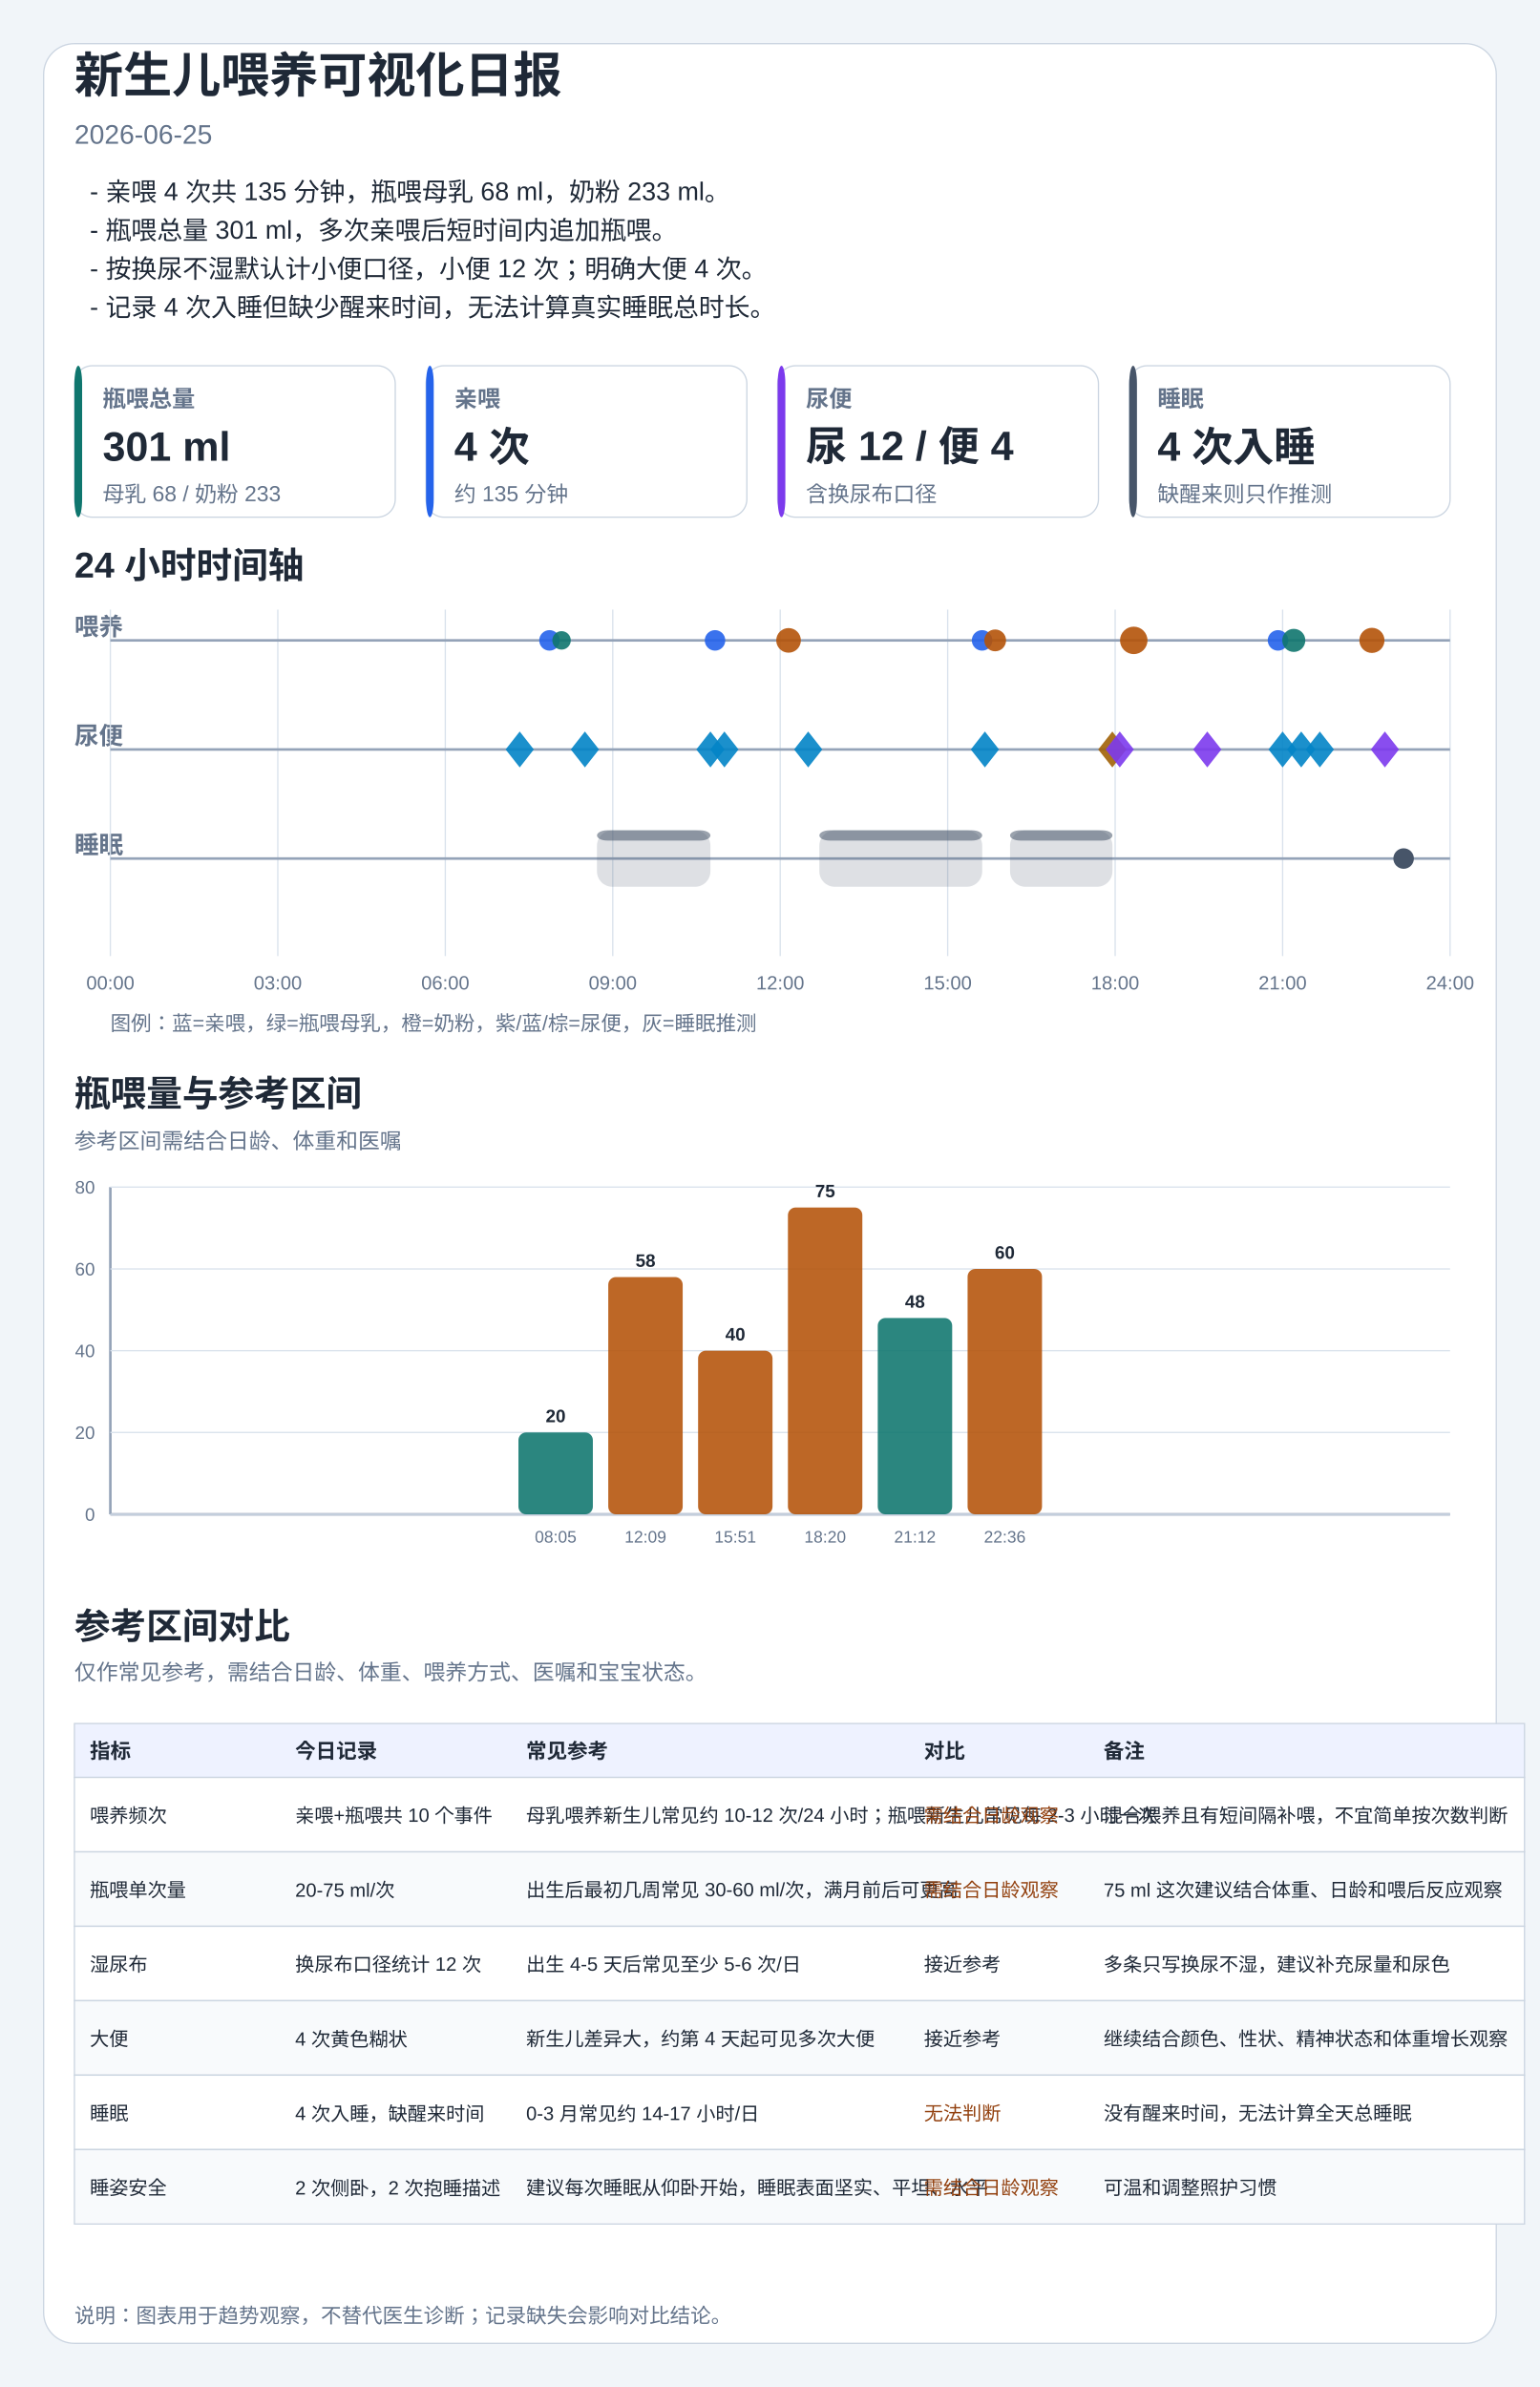
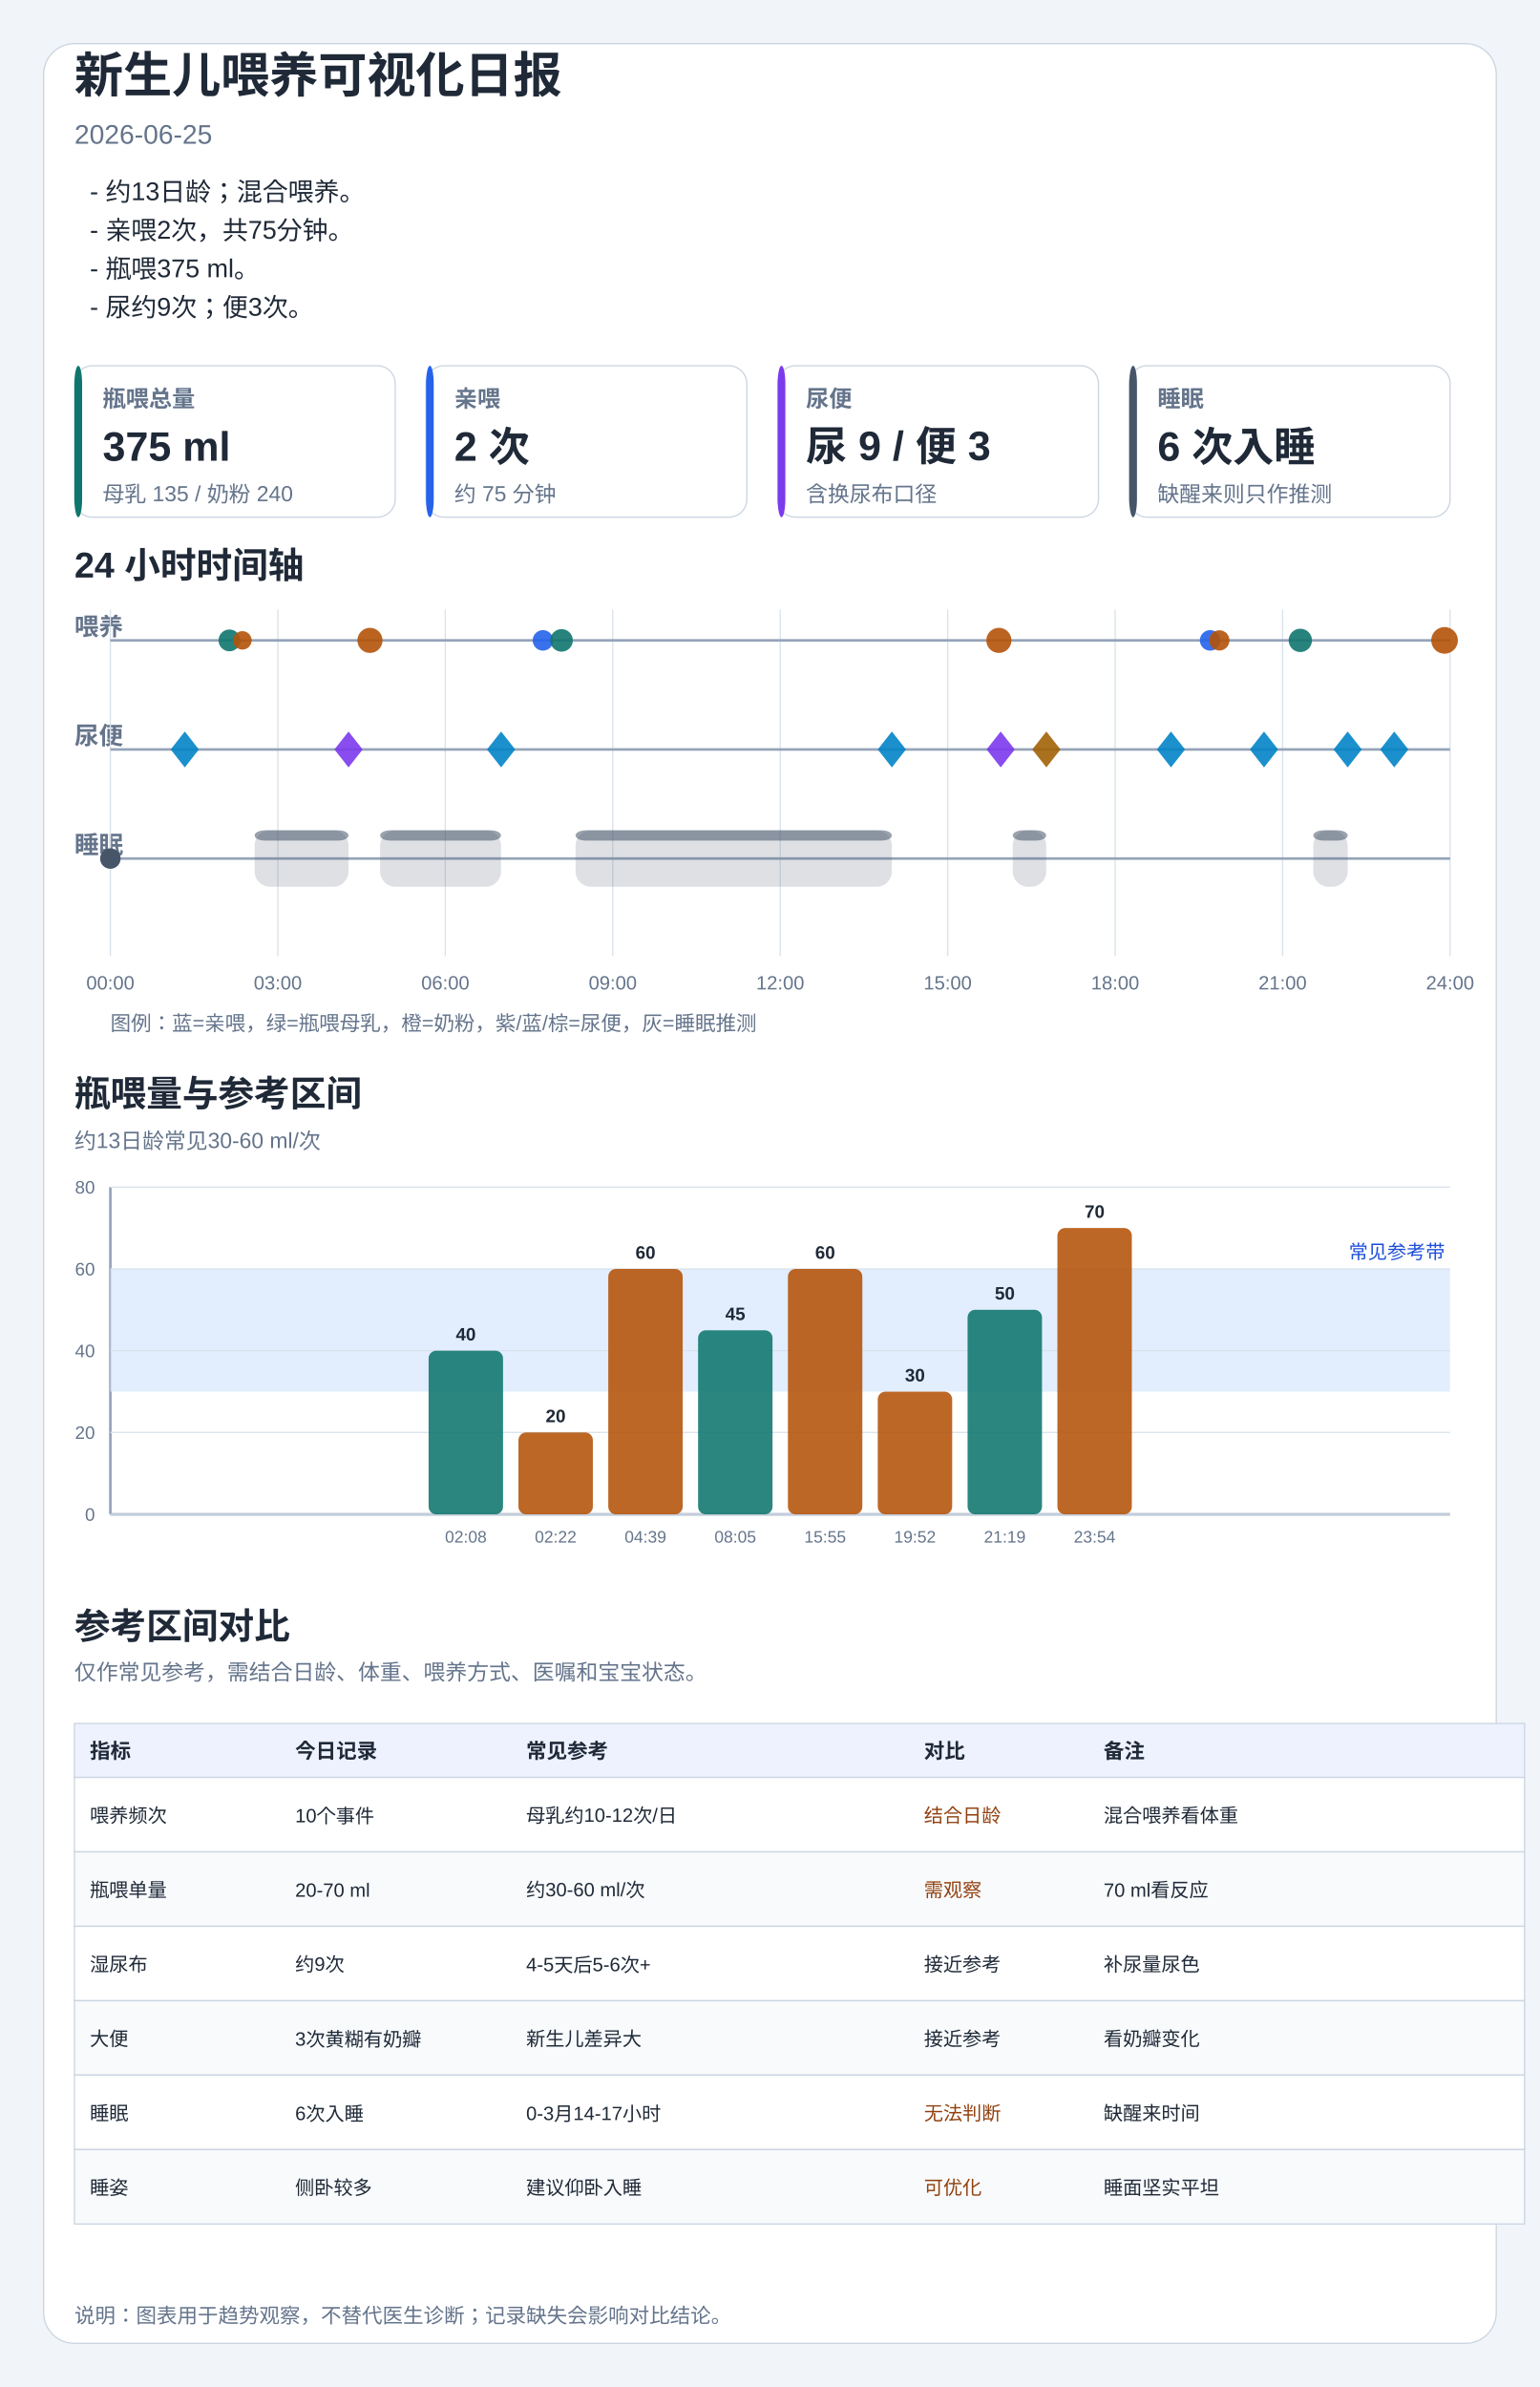
<svg xmlns="http://www.w3.org/2000/svg" width="1200" height="1860" viewBox="0 0 1200 1860">
  <rect x="0.0" y="0.0" width="1200.0" height="1860.0" rx="0" fill="#f1f5f9" />
  <rect x="34.0" y="34.0" width="1132.0" height="1792.0" rx="24" fill="#ffffff" stroke="#cbd5e1" />
  <text x="58.0" y="72.0" font-size="38" font-weight="800" fill="#1f2937" text-anchor="start" font-family="Arial, Microsoft YaHei, sans-serif">新生儿喂养可视化日报</text>
  <text x="58.0" y="112.0" font-size="21" font-weight="400" fill="#64748b" text-anchor="start" font-family="Arial, Microsoft YaHei, sans-serif">2026-06-25</text>
-   <text x="70.0" y="156.0" font-size="20" font-weight="400" fill="#1f2937" text-anchor="start" font-family="Arial, Microsoft YaHei, sans-serif">- 亲喂 4 次共 135 分钟，瓶喂母乳 68 ml，奶粉 233 ml。</text>
-   <text x="70.0" y="186.0" font-size="20" font-weight="400" fill="#1f2937" text-anchor="start" font-family="Arial, Microsoft YaHei, sans-serif">- 瓶喂总量 301 ml，多次亲喂后短时间内追加瓶喂。</text>
-   <text x="70.0" y="216.0" font-size="20" font-weight="400" fill="#1f2937" text-anchor="start" font-family="Arial, Microsoft YaHei, sans-serif">- 按换尿不湿默认计小便口径，小便 12 次；明确大便 4 次。</text>
-   <text x="70.0" y="246.0" font-size="20" font-weight="400" fill="#1f2937" text-anchor="start" font-family="Arial, Microsoft YaHei, sans-serif">- 记录 4 次入睡但缺少醒来时间，无法计算真实睡眠总时长。</text>
+   <text x="70.0" y="156.0" font-size="20" font-weight="400" fill="#1f2937" text-anchor="start" font-family="Arial, Microsoft YaHei, sans-serif">- 约13日龄；混合喂养。</text>
+   <text x="70.0" y="186.0" font-size="20" font-weight="400" fill="#1f2937" text-anchor="start" font-family="Arial, Microsoft YaHei, sans-serif">- 亲喂2次，共75分钟。</text>
+   <text x="70.0" y="216.0" font-size="20" font-weight="400" fill="#1f2937" text-anchor="start" font-family="Arial, Microsoft YaHei, sans-serif">- 瓶喂375 ml。</text>
+   <text x="70.0" y="246.0" font-size="20" font-weight="400" fill="#1f2937" text-anchor="start" font-family="Arial, Microsoft YaHei, sans-serif">- 尿约9次；便3次。</text>
  <rect x="58.0" y="285.0" width="250.0" height="118.0" rx="14" fill="#ffffff" stroke="#cbd5e1" />
  <rect x="58.0" y="285.0" width="6.0" height="118.0" rx="14" fill="#0f766e" />
  <text x="80.0" y="317.0" font-size="18" font-weight="600" fill="#64748b" text-anchor="start" font-family="Arial, Microsoft YaHei, sans-serif">瓶喂总量</text>
-   <text x="80.0" y="359.0" font-size="32" font-weight="700" fill="#1f2937" text-anchor="start" font-family="Arial, Microsoft YaHei, sans-serif">301 ml</text>
-   <text x="80.0" y="391.0" font-size="17" font-weight="400" fill="#64748b" text-anchor="start" font-family="Arial, Microsoft YaHei, sans-serif">母乳 68 / 奶粉 233</text>
+   <text x="80.0" y="359.0" font-size="32" font-weight="700" fill="#1f2937" text-anchor="start" font-family="Arial, Microsoft YaHei, sans-serif">375 ml</text>
+   <text x="80.0" y="391.0" font-size="17" font-weight="400" fill="#64748b" text-anchor="start" font-family="Arial, Microsoft YaHei, sans-serif">母乳 135 / 奶粉 240</text>
  <rect x="332.0" y="285.0" width="250.0" height="118.0" rx="14" fill="#ffffff" stroke="#cbd5e1" />
  <rect x="332.0" y="285.0" width="6.0" height="118.0" rx="14" fill="#2563eb" />
  <text x="354.0" y="317.0" font-size="18" font-weight="600" fill="#64748b" text-anchor="start" font-family="Arial, Microsoft YaHei, sans-serif">亲喂</text>
-   <text x="354.0" y="359.0" font-size="32" font-weight="700" fill="#1f2937" text-anchor="start" font-family="Arial, Microsoft YaHei, sans-serif">4 次</text>
-   <text x="354.0" y="391.0" font-size="17" font-weight="400" fill="#64748b" text-anchor="start" font-family="Arial, Microsoft YaHei, sans-serif">约 135 分钟</text>
+   <text x="354.0" y="359.0" font-size="32" font-weight="700" fill="#1f2937" text-anchor="start" font-family="Arial, Microsoft YaHei, sans-serif">2 次</text>
+   <text x="354.0" y="391.0" font-size="17" font-weight="400" fill="#64748b" text-anchor="start" font-family="Arial, Microsoft YaHei, sans-serif">约 75 分钟</text>
  <rect x="606.0" y="285.0" width="250.0" height="118.0" rx="14" fill="#ffffff" stroke="#cbd5e1" />
  <rect x="606.0" y="285.0" width="6.0" height="118.0" rx="14" fill="#7c3aed" />
  <text x="628.0" y="317.0" font-size="18" font-weight="600" fill="#64748b" text-anchor="start" font-family="Arial, Microsoft YaHei, sans-serif">尿便</text>
-   <text x="628.0" y="359.0" font-size="32" font-weight="700" fill="#1f2937" text-anchor="start" font-family="Arial, Microsoft YaHei, sans-serif">尿 12 / 便 4</text>
+   <text x="628.0" y="359.0" font-size="32" font-weight="700" fill="#1f2937" text-anchor="start" font-family="Arial, Microsoft YaHei, sans-serif">尿 9 / 便 3</text>
  <text x="628.0" y="391.0" font-size="17" font-weight="400" fill="#64748b" text-anchor="start" font-family="Arial, Microsoft YaHei, sans-serif">含换尿布口径</text>
  <rect x="880.0" y="285.0" width="250.0" height="118.0" rx="14" fill="#ffffff" stroke="#cbd5e1" />
  <rect x="880.0" y="285.0" width="6.0" height="118.0" rx="14" fill="#475569" />
  <text x="902.0" y="317.0" font-size="18" font-weight="600" fill="#64748b" text-anchor="start" font-family="Arial, Microsoft YaHei, sans-serif">睡眠</text>
-   <text x="902.0" y="359.0" font-size="32" font-weight="700" fill="#1f2937" text-anchor="start" font-family="Arial, Microsoft YaHei, sans-serif">4 次入睡</text>
+   <text x="902.0" y="359.0" font-size="32" font-weight="700" fill="#1f2937" text-anchor="start" font-family="Arial, Microsoft YaHei, sans-serif">6 次入睡</text>
  <text x="902.0" y="391.0" font-size="17" font-weight="400" fill="#64748b" text-anchor="start" font-family="Arial, Microsoft YaHei, sans-serif">缺醒来则只作推测</text>
  <text x="58.0" y="450.0" font-size="28" font-weight="700" fill="#1f2937" text-anchor="start" font-family="Arial, Microsoft YaHei, sans-serif">24 小时时间轴</text>
  <text x="58.0" y="495.0" font-size="19" font-weight="600" fill="#64748b" text-anchor="start" font-family="Arial, Microsoft YaHei, sans-serif">喂养</text>
  <text x="58.0" y="580.0" font-size="19" font-weight="600" fill="#64748b" text-anchor="start" font-family="Arial, Microsoft YaHei, sans-serif">尿便</text>
  <text x="58.0" y="665.0" font-size="19" font-weight="600" fill="#64748b" text-anchor="start" font-family="Arial, Microsoft YaHei, sans-serif">睡眠</text>
  <line x1="86.0" y1="475.0" x2="86.0" y2="745.0" stroke="#d9e2ec" stroke-width="1" />
  <text x="86.0" y="771.0" font-size="15" font-weight="400" fill="#64748b" text-anchor="middle" font-family="Arial, Microsoft YaHei, sans-serif">00:00</text>
  <line x1="216.5" y1="475.0" x2="216.5" y2="745.0" stroke="#d9e2ec" stroke-width="1" />
  <text x="216.5" y="771.0" font-size="15" font-weight="400" fill="#64748b" text-anchor="middle" font-family="Arial, Microsoft YaHei, sans-serif">03:00</text>
  <line x1="347.0" y1="475.0" x2="347.0" y2="745.0" stroke="#d9e2ec" stroke-width="1" />
  <text x="347.0" y="771.0" font-size="15" font-weight="400" fill="#64748b" text-anchor="middle" font-family="Arial, Microsoft YaHei, sans-serif">06:00</text>
  <line x1="477.5" y1="475.0" x2="477.5" y2="745.0" stroke="#d9e2ec" stroke-width="1" />
  <text x="477.5" y="771.0" font-size="15" font-weight="400" fill="#64748b" text-anchor="middle" font-family="Arial, Microsoft YaHei, sans-serif">09:00</text>
  <line x1="608.0" y1="475.0" x2="608.0" y2="745.0" stroke="#d9e2ec" stroke-width="1" />
  <text x="608.0" y="771.0" font-size="15" font-weight="400" fill="#64748b" text-anchor="middle" font-family="Arial, Microsoft YaHei, sans-serif">12:00</text>
  <line x1="738.5" y1="475.0" x2="738.5" y2="745.0" stroke="#d9e2ec" stroke-width="1" />
  <text x="738.5" y="771.0" font-size="15" font-weight="400" fill="#64748b" text-anchor="middle" font-family="Arial, Microsoft YaHei, sans-serif">15:00</text>
  <line x1="869.0" y1="475.0" x2="869.0" y2="745.0" stroke="#d9e2ec" stroke-width="1" />
  <text x="869.0" y="771.0" font-size="15" font-weight="400" fill="#64748b" text-anchor="middle" font-family="Arial, Microsoft YaHei, sans-serif">18:00</text>
  <line x1="999.5" y1="475.0" x2="999.5" y2="745.0" stroke="#d9e2ec" stroke-width="1" />
  <text x="999.5" y="771.0" font-size="15" font-weight="400" fill="#64748b" text-anchor="middle" font-family="Arial, Microsoft YaHei, sans-serif">21:00</text>
  <line x1="1130.0" y1="475.0" x2="1130.0" y2="745.0" stroke="#d9e2ec" stroke-width="1" />
  <text x="1130.0" y="771.0" font-size="15" font-weight="400" fill="#64748b" text-anchor="middle" font-family="Arial, Microsoft YaHei, sans-serif">24:00</text>
  <line x1="86.0" y1="499.0" x2="1130.0" y2="499.0" stroke="#94a3b8" stroke-width="2" />
  <line x1="86.0" y1="584.0" x2="1130.0" y2="584.0" stroke="#94a3b8" stroke-width="2" />
  <line x1="86.0" y1="669.0" x2="1130.0" y2="669.0" stroke="#94a3b8" stroke-width="2" />
-   <rect x="465.2" y="647.0" width="88.4" height="44.0" rx="12" fill="#475569" opacity="0.18" />
-   <rect x="465.2" y="647.0" width="88.4" height="8.0" rx="8" fill="#475569" opacity="0.55" />
-   <rect x="638.5" y="647.0" width="126.9" height="44.0" rx="12" fill="#475569" opacity="0.18" />
-   <rect x="638.5" y="647.0" width="126.9" height="8.0" rx="8" fill="#475569" opacity="0.55" />
-   <rect x="787.1" y="647.0" width="79.8" height="44.0" rx="12" fill="#475569" opacity="0.18" />
-   <rect x="787.1" y="647.0" width="79.8" height="8.0" rx="8" fill="#475569" opacity="0.55" />
-   <circle cx="1093.8" cy="669" r="8" fill="#475569" />
-   <circle cx="428.2" cy="499" r="8.0" fill="#2563eb" opacity="0.9" />
-   <circle cx="437.6" cy="499" r="7.2" fill="#0f766e" opacity="0.9" />
-   <circle cx="557.2" cy="499" r="8.0" fill="#2563eb" opacity="0.9" />
-   <circle cx="614.5" cy="499" r="9.6" fill="#b45309" opacity="0.9" />
-   <circle cx="765.3" cy="499" r="8.0" fill="#2563eb" opacity="0.9" />
-   <circle cx="775.5" cy="499" r="8.5" fill="#b45309" opacity="0.9" />
-   <circle cx="883.5" cy="499" r="10.7" fill="#b45309" opacity="0.9" />
-   <circle cx="995.9" cy="499" r="8.0" fill="#2563eb" opacity="0.9" />
-   <circle cx="1008.2" cy="499" r="9.0" fill="#0f766e" opacity="0.9" />
-   <circle cx="1069.1" cy="499" r="9.8" fill="#b45309" opacity="0.9" />
-   <polygon points="405.0,570 416.0,584 405.0,598 394.0,584" fill="#0284c7" opacity="0.9" />
-   <polygon points="455.8,570 466.8,584 455.8,598 444.8,584" fill="#0284c7" opacity="0.9" />
-   <polygon points="553.6,570 564.6,584 553.6,598 542.6,584" fill="#0284c7" opacity="0.9" />
-   <polygon points="564.5,570 575.5,584 564.5,598 553.5,584" fill="#0284c7" opacity="0.9" />
-   <polygon points="629.8,570 640.8,584 629.8,598 618.8,584" fill="#0284c7" opacity="0.9" />
-   <polygon points="767.5,570 778.5,584 767.5,598 756.5,584" fill="#0284c7" opacity="0.9" />
-   <polygon points="866.8,570 877.8,584 866.8,598 855.8,584" fill="#a16207" opacity="0.9" />
-   <polygon points="872.6,570 883.6,584 872.6,598 861.6,584" fill="#7c3aed" opacity="0.9" />
-   <polygon points="940.8,570 951.8,584 940.8,598 929.8,584" fill="#7c3aed" opacity="0.9" />
-   <polygon points="999.5,570 1010.5,584 999.5,598 988.5,584" fill="#0284c7" opacity="0.9" />
-   <polygon points="1014.0,570 1025.0,584 1014.0,598 1003.0,584" fill="#0284c7" opacity="0.9" />
-   <polygon points="1028.5,570 1039.5,584 1028.5,598 1017.5,584" fill="#0284c7" opacity="0.9" />
-   <polygon points="1079.2,570 1090.2,584 1079.2,598 1068.2,584" fill="#7c3aed" opacity="0.9" />
+   <rect x="198.4" y="647.0" width="73.2" height="44.0" rx="12" fill="#475569" opacity="0.18" />
+   <rect x="198.4" y="647.0" width="73.2" height="8.0" rx="8" fill="#475569" opacity="0.55" />
+   <rect x="296.2" y="647.0" width="94.2" height="44.0" rx="12" fill="#475569" opacity="0.18" />
+   <rect x="296.2" y="647.0" width="94.2" height="8.0" rx="8" fill="#475569" opacity="0.55" />
+   <rect x="448.5" y="647.0" width="246.5" height="44.0" rx="12" fill="#475569" opacity="0.18" />
+   <rect x="448.5" y="647.0" width="246.5" height="8.0" rx="8" fill="#475569" opacity="0.55" />
+   <rect x="789.2" y="647.0" width="26.1" height="44.0" rx="12" fill="#475569" opacity="0.18" />
+   <rect x="789.2" y="647.0" width="26.1" height="8.0" rx="8" fill="#475569" opacity="0.55" />
+   <rect x="1023.4" y="647.0" width="26.8" height="44.0" rx="12" fill="#475569" opacity="0.18" />
+   <rect x="1023.4" y="647.0" width="26.8" height="8.0" rx="8" fill="#475569" opacity="0.55" />
+   <circle cx="86.0" cy="669" r="8" fill="#475569" />
+   <circle cx="178.8" cy="499" r="8.5" fill="#0f766e" opacity="0.9" />
+   <circle cx="188.9" cy="499" r="7.2" fill="#b45309" opacity="0.9" />
+   <circle cx="288.3" cy="499" r="9.8" fill="#b45309" opacity="0.9" />
+   <circle cx="423.1" cy="499" r="8.0" fill="#2563eb" opacity="0.9" />
+   <circle cx="437.6" cy="499" r="8.8" fill="#0f766e" opacity="0.9" />
+   <circle cx="778.4" cy="499" r="9.8" fill="#b45309" opacity="0.9" />
+   <circle cx="943.0" cy="499" r="8.0" fill="#2563eb" opacity="0.9" />
+   <circle cx="950.2" cy="499" r="7.9" fill="#b45309" opacity="0.9" />
+   <circle cx="1013.3" cy="499" r="9.1" fill="#0f766e" opacity="0.9" />
+   <circle cx="1125.7" cy="499" r="10.4" fill="#b45309" opacity="0.9" />
+   <polygon points="144.0,570 155.0,584 144.0,598 133.0,584" fill="#0284c7" opacity="0.9" />
+   <polygon points="271.6,570 282.6,584 271.6,598 260.6,584" fill="#7c3aed" opacity="0.9" />
+   <polygon points="390.5,570 401.5,584 390.5,598 379.5,584" fill="#0284c7" opacity="0.9" />
+   <polygon points="695.0,570 706.0,584 695.0,598 684.0,584" fill="#0284c7" opacity="0.9" />
+   <polygon points="779.8,570 790.8,584 779.8,598 768.8,584" fill="#7c3aed" opacity="0.9" />
+   <polygon points="815.4,570 826.4,584 815.4,598 804.4,584" fill="#a16207" opacity="0.9" />
+   <polygon points="912.5,570 923.5,584 912.5,598 901.5,584" fill="#0284c7" opacity="0.9" />
+   <polygon points="985.0,570 996.0,584 985.0,598 974.0,584" fill="#0284c7" opacity="0.9" />
+   <polygon points="1050.2,570 1061.2,584 1050.2,598 1039.2,584" fill="#0284c7" opacity="0.9" />
+   <polygon points="1086.5,570 1097.5,584 1086.5,598 1075.5,584" fill="#0284c7" opacity="0.9" />
  <text x="86.0" y="803.0" font-size="16" font-weight="400" fill="#64748b" text-anchor="start" font-family="Arial, Microsoft YaHei, sans-serif">图例：蓝=亲喂，绿=瓶喂母乳，橙=奶粉，紫/蓝/棕=尿便，灰=睡眠推测</text>
  <text x="58.0" y="862.0" font-size="28" font-weight="700" fill="#1f2937" text-anchor="start" font-family="Arial, Microsoft YaHei, sans-serif">瓶喂量与参考区间</text>
-   <text x="58.0" y="895.0" font-size="17" font-weight="400" fill="#64748b" text-anchor="start" font-family="Arial, Microsoft YaHei, sans-serif">参考区间需结合日龄、体重和医嘱</text>
+   <text x="58.0" y="895.0" font-size="17" font-weight="400" fill="#64748b" text-anchor="start" font-family="Arial, Microsoft YaHei, sans-serif">约13日龄常见30-60 ml/次</text>
  <line x1="86.0" y1="1180.0" x2="1130.0" y2="1180.0" stroke="#94a3b8" stroke-width="2" />
  <line x1="86.0" y1="925.0" x2="86.0" y2="1180.0" stroke="#94a3b8" stroke-width="2" />
+   <rect x="86.0" y="988.8" width="1044.0" height="95.6" rx="0" fill="#dbeafe" opacity="0.8" />
+   <text x="1126.0" y="980.8" font-size="15" font-weight="500" fill="#1d4ed8" text-anchor="end" font-family="Arial, Microsoft YaHei, sans-serif">常见参考带</text>
  <line x1="86.0" y1="1180.0" x2="1130.0" y2="1180.0" stroke="#d9e2ec" stroke-width="1" />
  <text x="74.0" y="1185.0" font-size="14" font-weight="400" fill="#64748b" text-anchor="end" font-family="Arial, Microsoft YaHei, sans-serif">0</text>
  <line x1="86.0" y1="1116.2" x2="1130.0" y2="1116.2" stroke="#d9e2ec" stroke-width="1" />
  <text x="74.0" y="1121.2" font-size="14" font-weight="400" fill="#64748b" text-anchor="end" font-family="Arial, Microsoft YaHei, sans-serif">20</text>
  <line x1="86.0" y1="1052.5" x2="1130.0" y2="1052.5" stroke="#d9e2ec" stroke-width="1" />
  <text x="74.0" y="1057.5" font-size="14" font-weight="400" fill="#64748b" text-anchor="end" font-family="Arial, Microsoft YaHei, sans-serif">40</text>
  <line x1="86.0" y1="988.8" x2="1130.0" y2="988.8" stroke="#d9e2ec" stroke-width="1" />
  <text x="74.0" y="993.8" font-size="14" font-weight="400" fill="#64748b" text-anchor="end" font-family="Arial, Microsoft YaHei, sans-serif">60</text>
  <line x1="86.0" y1="925.0" x2="1130.0" y2="925.0" stroke="#d9e2ec" stroke-width="1" />
  <text x="74.0" y="930.0" font-size="14" font-weight="400" fill="#64748b" text-anchor="end" font-family="Arial, Microsoft YaHei, sans-serif">80</text>
-   <rect x="404.0" y="1116.2" width="58.0" height="63.8" rx="6" fill="#0f766e" opacity="0.88" />
+   <rect x="334.0" y="1052.5" width="58.0" height="127.5" rx="6" fill="#0f766e" opacity="0.88" />
+   <text x="363.0" y="1044.5" font-size="14" font-weight="600" fill="#1f2937" text-anchor="middle" font-family="Arial, Microsoft YaHei, sans-serif">40</text>
+   <text x="363.0" y="1202.0" font-size="13" font-weight="400" fill="#64748b" text-anchor="middle" font-family="Arial, Microsoft YaHei, sans-serif">02:08</text>
+   <rect x="404.0" y="1116.2" width="58.0" height="63.8" rx="6" fill="#b45309" opacity="0.88" />
  <text x="433.0" y="1108.2" font-size="14" font-weight="600" fill="#1f2937" text-anchor="middle" font-family="Arial, Microsoft YaHei, sans-serif">20</text>
-   <text x="433.0" y="1202.0" font-size="13" font-weight="400" fill="#64748b" text-anchor="middle" font-family="Arial, Microsoft YaHei, sans-serif">08:05</text>
-   <rect x="474.0" y="995.1" width="58.0" height="184.9" rx="6" fill="#b45309" opacity="0.88" />
-   <text x="503.0" y="987.1" font-size="14" font-weight="600" fill="#1f2937" text-anchor="middle" font-family="Arial, Microsoft YaHei, sans-serif">58</text>
-   <text x="503.0" y="1202.0" font-size="13" font-weight="400" fill="#64748b" text-anchor="middle" font-family="Arial, Microsoft YaHei, sans-serif">12:09</text>
-   <rect x="544.0" y="1052.5" width="58.0" height="127.5" rx="6" fill="#b45309" opacity="0.88" />
-   <text x="573.0" y="1044.5" font-size="14" font-weight="600" fill="#1f2937" text-anchor="middle" font-family="Arial, Microsoft YaHei, sans-serif">40</text>
-   <text x="573.0" y="1202.0" font-size="13" font-weight="400" fill="#64748b" text-anchor="middle" font-family="Arial, Microsoft YaHei, sans-serif">15:51</text>
-   <rect x="614.0" y="940.9" width="58.0" height="239.1" rx="6" fill="#b45309" opacity="0.88" />
-   <text x="643.0" y="932.9" font-size="14" font-weight="600" fill="#1f2937" text-anchor="middle" font-family="Arial, Microsoft YaHei, sans-serif">75</text>
-   <text x="643.0" y="1202.0" font-size="13" font-weight="400" fill="#64748b" text-anchor="middle" font-family="Arial, Microsoft YaHei, sans-serif">18:20</text>
-   <rect x="684.0" y="1027.0" width="58.0" height="153.0" rx="6" fill="#0f766e" opacity="0.88" />
-   <text x="713.0" y="1019.0" font-size="14" font-weight="600" fill="#1f2937" text-anchor="middle" font-family="Arial, Microsoft YaHei, sans-serif">48</text>
-   <text x="713.0" y="1202.0" font-size="13" font-weight="400" fill="#64748b" text-anchor="middle" font-family="Arial, Microsoft YaHei, sans-serif">21:12</text>
-   <rect x="754.0" y="988.8" width="58.0" height="191.2" rx="6" fill="#b45309" opacity="0.88" />
-   <text x="783.0" y="980.8" font-size="14" font-weight="600" fill="#1f2937" text-anchor="middle" font-family="Arial, Microsoft YaHei, sans-serif">60</text>
-   <text x="783.0" y="1202.0" font-size="13" font-weight="400" fill="#64748b" text-anchor="middle" font-family="Arial, Microsoft YaHei, sans-serif">22:36</text>
+   <text x="433.0" y="1202.0" font-size="13" font-weight="400" fill="#64748b" text-anchor="middle" font-family="Arial, Microsoft YaHei, sans-serif">02:22</text>
+   <rect x="474.0" y="988.8" width="58.0" height="191.2" rx="6" fill="#b45309" opacity="0.88" />
+   <text x="503.0" y="980.8" font-size="14" font-weight="600" fill="#1f2937" text-anchor="middle" font-family="Arial, Microsoft YaHei, sans-serif">60</text>
+   <text x="503.0" y="1202.0" font-size="13" font-weight="400" fill="#64748b" text-anchor="middle" font-family="Arial, Microsoft YaHei, sans-serif">04:39</text>
+   <rect x="544.0" y="1036.6" width="58.0" height="143.4" rx="6" fill="#0f766e" opacity="0.88" />
+   <text x="573.0" y="1028.6" font-size="14" font-weight="600" fill="#1f2937" text-anchor="middle" font-family="Arial, Microsoft YaHei, sans-serif">45</text>
+   <text x="573.0" y="1202.0" font-size="13" font-weight="400" fill="#64748b" text-anchor="middle" font-family="Arial, Microsoft YaHei, sans-serif">08:05</text>
+   <rect x="614.0" y="988.8" width="58.0" height="191.2" rx="6" fill="#b45309" opacity="0.88" />
+   <text x="643.0" y="980.8" font-size="14" font-weight="600" fill="#1f2937" text-anchor="middle" font-family="Arial, Microsoft YaHei, sans-serif">60</text>
+   <text x="643.0" y="1202.0" font-size="13" font-weight="400" fill="#64748b" text-anchor="middle" font-family="Arial, Microsoft YaHei, sans-serif">15:55</text>
+   <rect x="684.0" y="1084.4" width="58.0" height="95.6" rx="6" fill="#b45309" opacity="0.88" />
+   <text x="713.0" y="1076.4" font-size="14" font-weight="600" fill="#1f2937" text-anchor="middle" font-family="Arial, Microsoft YaHei, sans-serif">30</text>
+   <text x="713.0" y="1202.0" font-size="13" font-weight="400" fill="#64748b" text-anchor="middle" font-family="Arial, Microsoft YaHei, sans-serif">19:52</text>
+   <rect x="754.0" y="1020.6" width="58.0" height="159.4" rx="6" fill="#0f766e" opacity="0.88" />
+   <text x="783.0" y="1012.6" font-size="14" font-weight="600" fill="#1f2937" text-anchor="middle" font-family="Arial, Microsoft YaHei, sans-serif">50</text>
+   <text x="783.0" y="1202.0" font-size="13" font-weight="400" fill="#64748b" text-anchor="middle" font-family="Arial, Microsoft YaHei, sans-serif">21:19</text>
+   <rect x="824.0" y="956.9" width="58.0" height="223.1" rx="6" fill="#b45309" opacity="0.88" />
+   <text x="853.0" y="948.9" font-size="14" font-weight="600" fill="#1f2937" text-anchor="middle" font-family="Arial, Microsoft YaHei, sans-serif">70</text>
+   <text x="853.0" y="1202.0" font-size="13" font-weight="400" fill="#64748b" text-anchor="middle" font-family="Arial, Microsoft YaHei, sans-serif">23:54</text>
  <text x="58.0" y="1277.0" font-size="28" font-weight="700" fill="#1f2937" text-anchor="start" font-family="Arial, Microsoft YaHei, sans-serif">参考区间对比</text>
  <text x="58.0" y="1309.0" font-size="17" font-weight="400" fill="#64748b" text-anchor="start" font-family="Arial, Microsoft YaHei, sans-serif">仅作常见参考，需结合日龄、体重、喂养方式、医嘱和宝宝状态。</text>
  <rect x="58.0" y="1343.0" width="1130.0" height="42.0" rx="0" fill="#eef2ff" stroke="#cbd5e1" />
  <text x="70.0" y="1370.0" font-size="16" font-weight="700" fill="#1f2937" text-anchor="start" font-family="Arial, Microsoft YaHei, sans-serif">指标</text>
  <text x="230.0" y="1370.0" font-size="16" font-weight="700" fill="#1f2937" text-anchor="start" font-family="Arial, Microsoft YaHei, sans-serif">今日记录</text>
  <text x="410.0" y="1370.0" font-size="16" font-weight="700" fill="#1f2937" text-anchor="start" font-family="Arial, Microsoft YaHei, sans-serif">常见参考</text>
  <text x="720.0" y="1370.0" font-size="16" font-weight="700" fill="#1f2937" text-anchor="start" font-family="Arial, Microsoft YaHei, sans-serif">对比</text>
  <text x="860.0" y="1370.0" font-size="16" font-weight="700" fill="#1f2937" text-anchor="start" font-family="Arial, Microsoft YaHei, sans-serif">备注</text>
  <rect x="58.0" y="1385.0" width="1130.0" height="58.0" rx="0" fill="#ffffff" stroke="#cbd5e1" />
  <text x="70.0" y="1420.0" font-size="15" font-weight="500" fill="#1f2937" text-anchor="start" font-family="Arial, Microsoft YaHei, sans-serif">喂养频次</text>
-   <text x="230.0" y="1420.0" font-size="15" font-weight="400" fill="#1f2937" text-anchor="start" font-family="Arial, Microsoft YaHei, sans-serif">亲喂+瓶喂共 10 个事件</text>
-   <text x="410.0" y="1420.0" font-size="15" font-weight="400" fill="#1f2937" text-anchor="start" font-family="Arial, Microsoft YaHei, sans-serif">母乳喂养新生儿常见约 10-12 次/24 小时；瓶喂新生儿常见每 2-3 小时一次</text>
-   <text x="720.0" y="1420.0" font-size="15" font-weight="500" fill="#92400e" text-anchor="start" font-family="Arial, Microsoft YaHei, sans-serif">需结合日龄观察</text>
-   <text x="860.0" y="1420.0" font-size="15" font-weight="400" fill="#1f2937" text-anchor="start" font-family="Arial, Microsoft YaHei, sans-serif">混合喂养且有短间隔补喂，不宜简单按次数判断</text>
+   <text x="230.0" y="1420.0" font-size="15" font-weight="400" fill="#1f2937" text-anchor="start" font-family="Arial, Microsoft YaHei, sans-serif">10个事件</text>
+   <text x="410.0" y="1420.0" font-size="15" font-weight="400" fill="#1f2937" text-anchor="start" font-family="Arial, Microsoft YaHei, sans-serif">母乳约10-12次/日</text>
+   <text x="720.0" y="1420.0" font-size="15" font-weight="500" fill="#92400e" text-anchor="start" font-family="Arial, Microsoft YaHei, sans-serif">结合日龄</text>
+   <text x="860.0" y="1420.0" font-size="15" font-weight="400" fill="#1f2937" text-anchor="start" font-family="Arial, Microsoft YaHei, sans-serif">混合喂养看体重</text>
  <rect x="58.0" y="1443.0" width="1130.0" height="58.0" rx="0" fill="#f8fafc" stroke="#cbd5e1" />
-   <text x="70.0" y="1478.0" font-size="15" font-weight="500" fill="#1f2937" text-anchor="start" font-family="Arial, Microsoft YaHei, sans-serif">瓶喂单次量</text>
-   <text x="230.0" y="1478.0" font-size="15" font-weight="400" fill="#1f2937" text-anchor="start" font-family="Arial, Microsoft YaHei, sans-serif">20-75 ml/次</text>
-   <text x="410.0" y="1478.0" font-size="15" font-weight="400" fill="#1f2937" text-anchor="start" font-family="Arial, Microsoft YaHei, sans-serif">出生后最初几周常见 30-60 ml/次，满月前后可更高</text>
-   <text x="720.0" y="1478.0" font-size="15" font-weight="500" fill="#92400e" text-anchor="start" font-family="Arial, Microsoft YaHei, sans-serif">需结合日龄观察</text>
-   <text x="860.0" y="1478.0" font-size="15" font-weight="400" fill="#1f2937" text-anchor="start" font-family="Arial, Microsoft YaHei, sans-serif">75 ml 这次建议结合体重、日龄和喂后反应观察</text>
+   <text x="70.0" y="1478.0" font-size="15" font-weight="500" fill="#1f2937" text-anchor="start" font-family="Arial, Microsoft YaHei, sans-serif">瓶喂单量</text>
+   <text x="230.0" y="1478.0" font-size="15" font-weight="400" fill="#1f2937" text-anchor="start" font-family="Arial, Microsoft YaHei, sans-serif">20-70 ml</text>
+   <text x="410.0" y="1478.0" font-size="15" font-weight="400" fill="#1f2937" text-anchor="start" font-family="Arial, Microsoft YaHei, sans-serif">约30-60 ml/次</text>
+   <text x="720.0" y="1478.0" font-size="15" font-weight="500" fill="#92400e" text-anchor="start" font-family="Arial, Microsoft YaHei, sans-serif">需观察</text>
+   <text x="860.0" y="1478.0" font-size="15" font-weight="400" fill="#1f2937" text-anchor="start" font-family="Arial, Microsoft YaHei, sans-serif">70 ml看反应</text>
  <rect x="58.0" y="1501.0" width="1130.0" height="58.0" rx="0" fill="#ffffff" stroke="#cbd5e1" />
  <text x="70.0" y="1536.0" font-size="15" font-weight="500" fill="#1f2937" text-anchor="start" font-family="Arial, Microsoft YaHei, sans-serif">湿尿布</text>
-   <text x="230.0" y="1536.0" font-size="15" font-weight="400" fill="#1f2937" text-anchor="start" font-family="Arial, Microsoft YaHei, sans-serif">换尿布口径统计 12 次</text>
-   <text x="410.0" y="1536.0" font-size="15" font-weight="400" fill="#1f2937" text-anchor="start" font-family="Arial, Microsoft YaHei, sans-serif">出生 4-5 天后常见至少 5-6 次/日</text>
+   <text x="230.0" y="1536.0" font-size="15" font-weight="400" fill="#1f2937" text-anchor="start" font-family="Arial, Microsoft YaHei, sans-serif">约9次</text>
+   <text x="410.0" y="1536.0" font-size="15" font-weight="400" fill="#1f2937" text-anchor="start" font-family="Arial, Microsoft YaHei, sans-serif">4-5天后5-6次+</text>
  <text x="720.0" y="1536.0" font-size="15" font-weight="500" fill="#1f2937" text-anchor="start" font-family="Arial, Microsoft YaHei, sans-serif">接近参考</text>
-   <text x="860.0" y="1536.0" font-size="15" font-weight="400" fill="#1f2937" text-anchor="start" font-family="Arial, Microsoft YaHei, sans-serif">多条只写换尿不湿，建议补充尿量和尿色</text>
+   <text x="860.0" y="1536.0" font-size="15" font-weight="400" fill="#1f2937" text-anchor="start" font-family="Arial, Microsoft YaHei, sans-serif">补尿量尿色</text>
  <rect x="58.0" y="1559.0" width="1130.0" height="58.0" rx="0" fill="#f8fafc" stroke="#cbd5e1" />
  <text x="70.0" y="1594.0" font-size="15" font-weight="500" fill="#1f2937" text-anchor="start" font-family="Arial, Microsoft YaHei, sans-serif">大便</text>
-   <text x="230.0" y="1594.0" font-size="15" font-weight="400" fill="#1f2937" text-anchor="start" font-family="Arial, Microsoft YaHei, sans-serif">4 次黄色糊状</text>
-   <text x="410.0" y="1594.0" font-size="15" font-weight="400" fill="#1f2937" text-anchor="start" font-family="Arial, Microsoft YaHei, sans-serif">新生儿差异大，约第 4 天起可见多次大便</text>
+   <text x="230.0" y="1594.0" font-size="15" font-weight="400" fill="#1f2937" text-anchor="start" font-family="Arial, Microsoft YaHei, sans-serif">3次黄糊有奶瓣</text>
+   <text x="410.0" y="1594.0" font-size="15" font-weight="400" fill="#1f2937" text-anchor="start" font-family="Arial, Microsoft YaHei, sans-serif">新生儿差异大</text>
  <text x="720.0" y="1594.0" font-size="15" font-weight="500" fill="#1f2937" text-anchor="start" font-family="Arial, Microsoft YaHei, sans-serif">接近参考</text>
-   <text x="860.0" y="1594.0" font-size="15" font-weight="400" fill="#1f2937" text-anchor="start" font-family="Arial, Microsoft YaHei, sans-serif">继续结合颜色、性状、精神状态和体重增长观察</text>
+   <text x="860.0" y="1594.0" font-size="15" font-weight="400" fill="#1f2937" text-anchor="start" font-family="Arial, Microsoft YaHei, sans-serif">看奶瓣变化</text>
  <rect x="58.0" y="1617.0" width="1130.0" height="58.0" rx="0" fill="#ffffff" stroke="#cbd5e1" />
  <text x="70.0" y="1652.0" font-size="15" font-weight="500" fill="#1f2937" text-anchor="start" font-family="Arial, Microsoft YaHei, sans-serif">睡眠</text>
-   <text x="230.0" y="1652.0" font-size="15" font-weight="400" fill="#1f2937" text-anchor="start" font-family="Arial, Microsoft YaHei, sans-serif">4 次入睡，缺醒来时间</text>
-   <text x="410.0" y="1652.0" font-size="15" font-weight="400" fill="#1f2937" text-anchor="start" font-family="Arial, Microsoft YaHei, sans-serif">0-3 月常见约 14-17 小时/日</text>
+   <text x="230.0" y="1652.0" font-size="15" font-weight="400" fill="#1f2937" text-anchor="start" font-family="Arial, Microsoft YaHei, sans-serif">6次入睡</text>
+   <text x="410.0" y="1652.0" font-size="15" font-weight="400" fill="#1f2937" text-anchor="start" font-family="Arial, Microsoft YaHei, sans-serif">0-3月14-17小时</text>
  <text x="720.0" y="1652.0" font-size="15" font-weight="500" fill="#92400e" text-anchor="start" font-family="Arial, Microsoft YaHei, sans-serif">无法判断</text>
-   <text x="860.0" y="1652.0" font-size="15" font-weight="400" fill="#1f2937" text-anchor="start" font-family="Arial, Microsoft YaHei, sans-serif">没有醒来时间，无法计算全天总睡眠</text>
+   <text x="860.0" y="1652.0" font-size="15" font-weight="400" fill="#1f2937" text-anchor="start" font-family="Arial, Microsoft YaHei, sans-serif">缺醒来时间</text>
  <rect x="58.0" y="1675.0" width="1130.0" height="58.0" rx="0" fill="#f8fafc" stroke="#cbd5e1" />
-   <text x="70.0" y="1710.0" font-size="15" font-weight="500" fill="#1f2937" text-anchor="start" font-family="Arial, Microsoft YaHei, sans-serif">睡姿安全</text>
-   <text x="230.0" y="1710.0" font-size="15" font-weight="400" fill="#1f2937" text-anchor="start" font-family="Arial, Microsoft YaHei, sans-serif">2 次侧卧，2 次抱睡描述</text>
-   <text x="410.0" y="1710.0" font-size="15" font-weight="400" fill="#1f2937" text-anchor="start" font-family="Arial, Microsoft YaHei, sans-serif">建议每次睡眠从仰卧开始，睡眠表面坚实、平坦、水平</text>
-   <text x="720.0" y="1710.0" font-size="15" font-weight="500" fill="#92400e" text-anchor="start" font-family="Arial, Microsoft YaHei, sans-serif">需结合日龄观察</text>
-   <text x="860.0" y="1710.0" font-size="15" font-weight="400" fill="#1f2937" text-anchor="start" font-family="Arial, Microsoft YaHei, sans-serif">可温和调整照护习惯</text>
+   <text x="70.0" y="1710.0" font-size="15" font-weight="500" fill="#1f2937" text-anchor="start" font-family="Arial, Microsoft YaHei, sans-serif">睡姿</text>
+   <text x="230.0" y="1710.0" font-size="15" font-weight="400" fill="#1f2937" text-anchor="start" font-family="Arial, Microsoft YaHei, sans-serif">侧卧较多</text>
+   <text x="410.0" y="1710.0" font-size="15" font-weight="400" fill="#1f2937" text-anchor="start" font-family="Arial, Microsoft YaHei, sans-serif">建议仰卧入睡</text>
+   <text x="720.0" y="1710.0" font-size="15" font-weight="500" fill="#92400e" text-anchor="start" font-family="Arial, Microsoft YaHei, sans-serif">可优化</text>
+   <text x="860.0" y="1710.0" font-size="15" font-weight="400" fill="#1f2937" text-anchor="start" font-family="Arial, Microsoft YaHei, sans-serif">睡面坚实平坦</text>
  <text x="58.0" y="1810.0" font-size="16" font-weight="400" fill="#64748b" text-anchor="start" font-family="Arial, Microsoft YaHei, sans-serif">说明：图表用于趋势观察，不替代医生诊断；记录缺失会影响对比结论。</text>
</svg>
